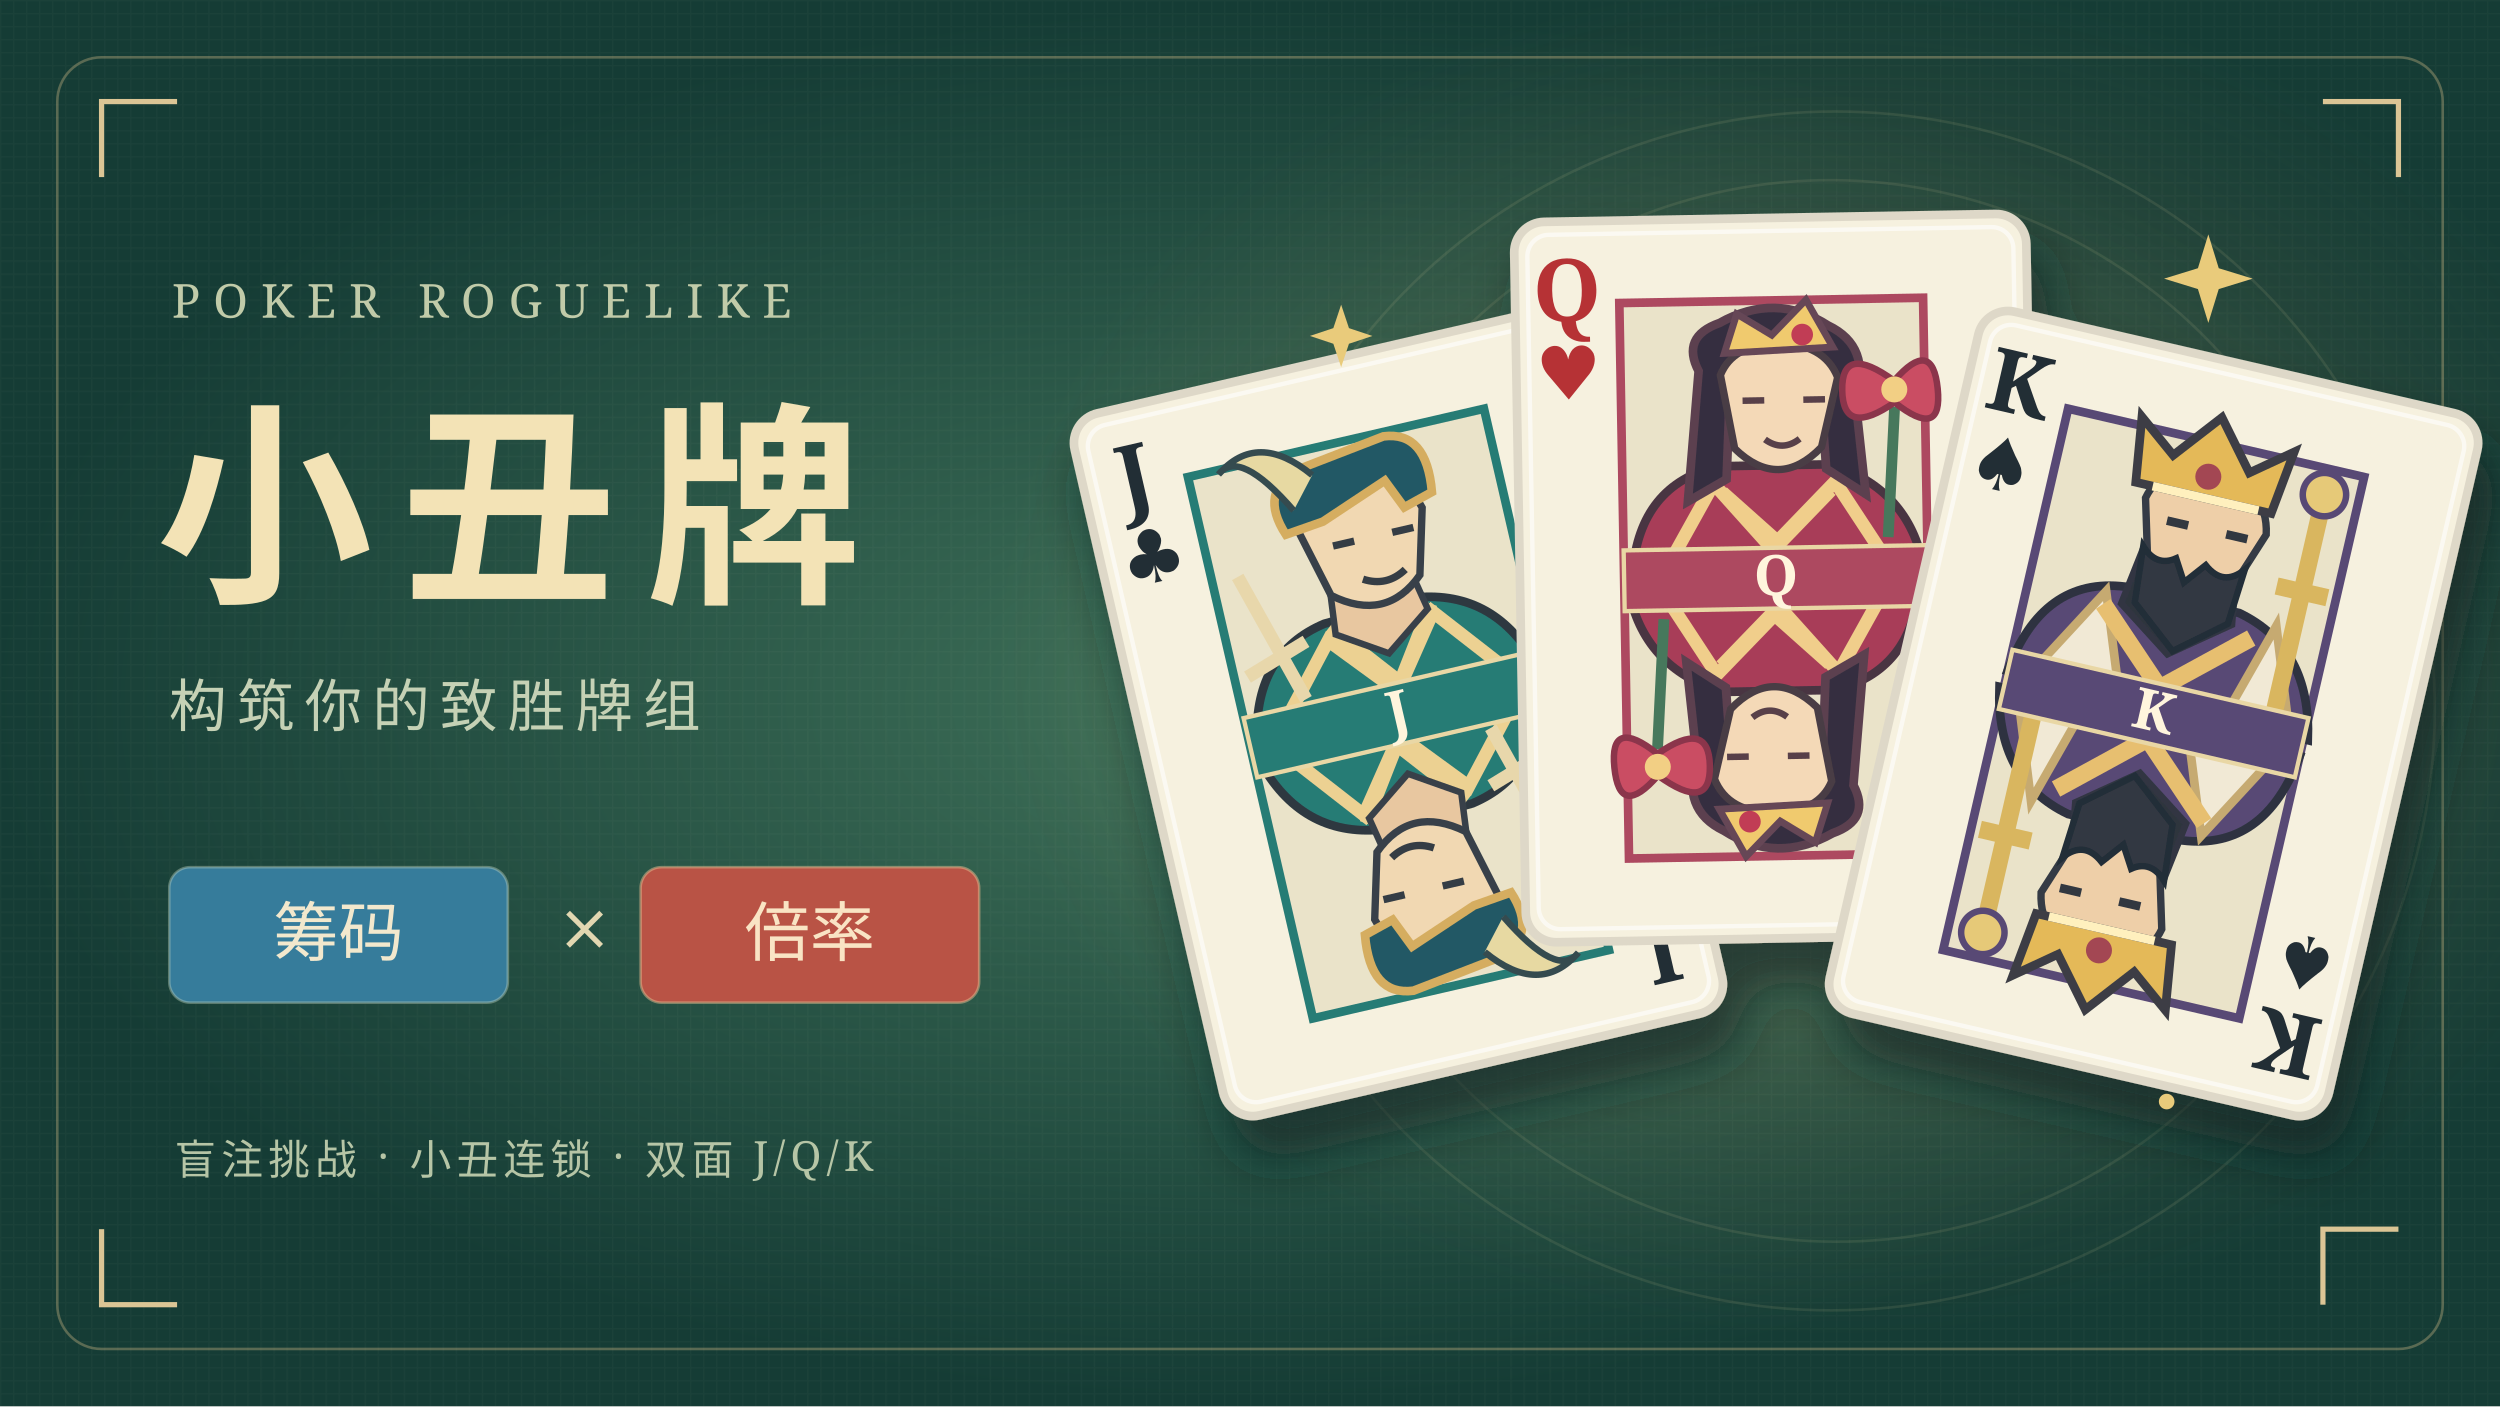
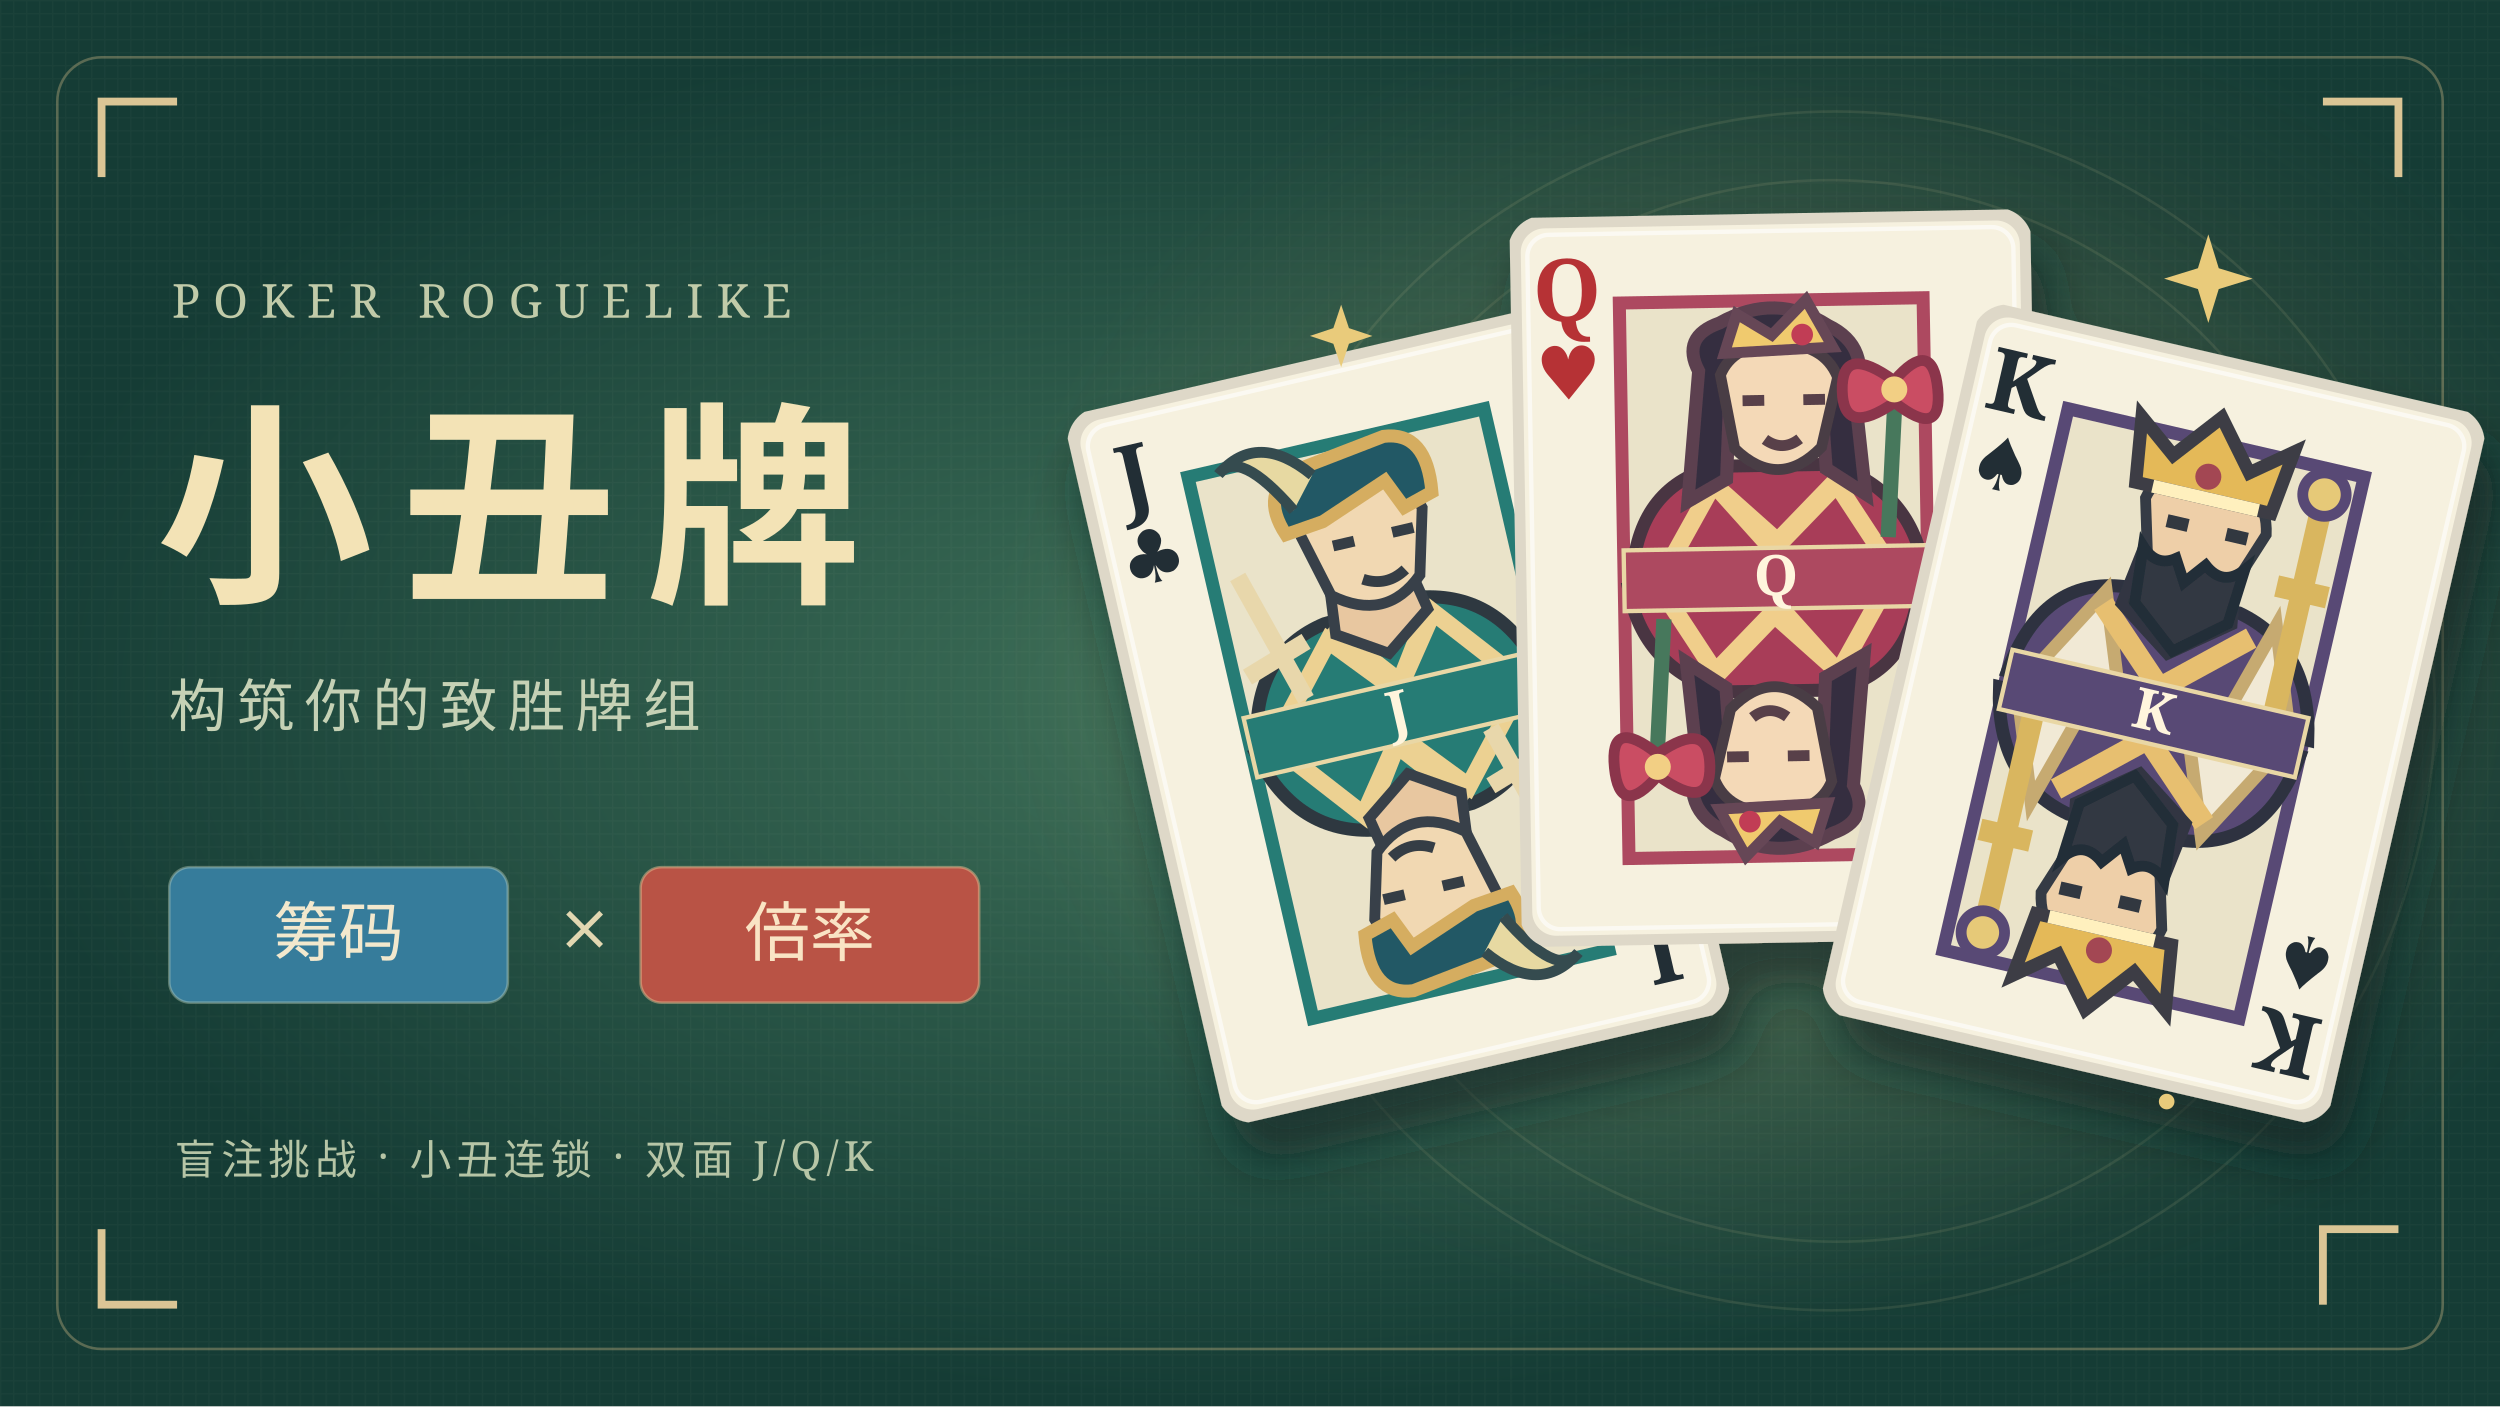
<svg xmlns="http://www.w3.org/2000/svg" width="960" height="540" viewBox="0 0 960 540" role="img" aria-labelledby="title desc">
  <defs>
    <radialGradient id="felt">
      <stop stop-color="#3f7159" />
      <stop offset="1" stop-color="#153c35" />
    </radialGradient>
    <radialGradient id="glow">
      <stop stop-color="#e8bc77" stop-opacity=".25" />
      <stop offset="1" stop-color="#e8bc77" stop-opacity="0" />
    </radialGradient>
    <filter id="shadow" x="-40%" y="-40%" width="190%" height="200%">
      <feDropShadow dx="6" dy="15" stdDeviation="10" flood-color="#092824" flood-opacity=".65" />
    </filter>
    <pattern id="grain" width="5" height="5" patternUnits="userSpaceOnUse">
      <path d="M0 0H5M0 0V5" stroke="#e2dec0" stroke-opacity=".035" />
    </pattern>
    <symbol id="court-jack" viewBox="0 0 120 168">
-       <rect x="1" y="1" width="118" height="166" rx="7" fill="#f6f1df" stroke="#ded8c8" stroke-width="2" />
+       <rect x="1" y="1" width="118" height="166" rx="7" fill="#f6f1df" stroke="#ded8c8" stroke-width="3" />
      <rect x="4" y="4" width="112" height="160" rx="5" fill="none" stroke="#fff" stroke-opacity=".6" />
-       <rect x="25" y="20" width="70" height="128" fill="#eae3c9" stroke="#287b75" stroke-width="2" />
+       <rect x="25" y="20" width="70" height="128" fill="#eae3c9" stroke="#287b75" stroke-width="3" />
      <g>
-         <path d="M27 82Q31 63 48 60L71 59Q89 62 94 82Z" fill="#287b75" stroke="#2d3941" stroke-width="2" />
-         <path d="M35 79L48 64 61 79 73 63 86 79M49 61L62 77 73 61" fill="none" stroke="#ecd192" stroke-width="3" />
-         <path d="M51 53L50 63 61 70 72 62 70 52Z" fill="#e8c7a0" stroke="#37414a" stroke-width="1.5" />
-         <path d="M47 38Q49 28 61 28Q73 28 76 39L72 54Q62 63 51 54Z" fill="#f1d8b2" stroke="#37414a" stroke-width="1.7" />
-         <path d="M44 38Q40 27 50 24L71 21Q81 22 79 36L72 38 69 31 53 37Z" fill="#235965" stroke="#d5ad60" stroke-width="2" />
-         <path d="M53 26Q43 13 32 21Q38 16 47 33" fill="#e7d9a2" stroke="#344b50" stroke-width="1.5" />
-         <path d="M54 43h5m9 0h5M59 52q5 3 10 0" fill="none" stroke="#353d44" stroke-width="1.7" />
-         <path d="M31 45L40 76M28 68l15-5" fill="none" stroke="#e8d7ab" stroke-width="3" />
+         <path d="M27 82Q31 63 48 60L71 59Q89 62 94 82Z" fill="#287b75" stroke="#2d3941" stroke-width="3" />
+         <path d="M35 79L48 64 61 79 73 63 86 79M49 61L62 77 73 61" fill="none" stroke="#ecd192" stroke-width="4" />
+         <path d="M51 53L50 63 61 70 72 62 70 52Z" fill="#e8c7a0" stroke="#37414a" stroke-width="2.5" />
+         <path d="M47 38Q49 28 61 28Q73 28 76 39L72 54Q62 63 51 54Z" fill="#f1d8b2" stroke="#37414a" stroke-width="2.5" />
+         <path d="M44 38Q40 27 50 24L71 21Q81 22 79 36L72 38 69 31 53 37Z" fill="#235965" stroke="#d5ad60" stroke-width="3" />
+         <path d="M53 26Q43 13 32 21Q38 16 47 33" fill="#e7d9a2" stroke="#344b50" stroke-width="2.5" />
+         <path d="M54 43h5m9 0h5M59 52q5 3 10 0" fill="none" stroke="#353d44" stroke-width="2.5" />
+         <path d="M31 45L40 76M28 68l15-5" fill="none" stroke="#e8d7ab" stroke-width="4" />
      </g>
      <g transform="rotate(180 60 84)">
-         <path d="M27 82Q31 63 48 60L71 59Q89 62 94 82Z" fill="#287b75" stroke="#2d3941" stroke-width="2" />
-         <path d="M35 79L48 64 61 79 73 63 86 79M49 61L62 77 73 61" fill="none" stroke="#ecd192" stroke-width="3" />
-         <path d="M51 53L50 63 61 70 72 62 70 52Z" fill="#e8c7a0" stroke="#37414a" stroke-width="1.5" />
-         <path d="M47 38Q49 28 61 28Q73 28 76 39L72 54Q62 63 51 54Z" fill="#f1d8b2" stroke="#37414a" stroke-width="1.7" />
-         <path d="M44 38Q40 27 50 24L71 21Q81 22 79 36L72 38 69 31 53 37Z" fill="#235965" stroke="#d5ad60" stroke-width="2" />
-         <path d="M53 26Q43 13 32 21Q38 16 47 33" fill="#e7d9a2" stroke="#344b50" stroke-width="1.5" />
-         <path d="M54 43h5m9 0h5M59 52q5 3 10 0" fill="none" stroke="#353d44" stroke-width="1.7" />
-         <path d="M31 45L40 76M28 68l15-5" fill="none" stroke="#e8d7ab" stroke-width="3" />
+         <path d="M27 82Q31 63 48 60L71 59Q89 62 94 82Z" fill="#287b75" stroke="#2d3941" stroke-width="3" />
+         <path d="M35 79L48 64 61 79 73 63 86 79M49 61L62 77 73 61" fill="none" stroke="#ecd192" stroke-width="4" />
+         <path d="M51 53L50 63 61 70 72 62 70 52Z" fill="#e8c7a0" stroke="#37414a" stroke-width="2.5" />
+         <path d="M47 38Q49 28 61 28Q73 28 76 39L72 54Q62 63 51 54Z" fill="#f1d8b2" stroke="#37414a" stroke-width="2.5" />
+         <path d="M44 38Q40 27 50 24L71 21Q81 22 79 36L72 38 69 31 53 37Z" fill="#235965" stroke="#d5ad60" stroke-width="3" />
+         <path d="M53 26Q43 13 32 21Q38 16 47 33" fill="#e7d9a2" stroke="#344b50" stroke-width="2.5" />
+         <path d="M54 43h5m9 0h5M59 52q5 3 10 0" fill="none" stroke="#353d44" stroke-width="2.5" />
+         <path d="M31 45L40 76M28 68l15-5" fill="none" stroke="#e8d7ab" stroke-width="4" />
      </g>
      <rect x="25" y="77" width="70" height="14" fill="#287b75" stroke="#e9d7a5" />
      <text x="60" y="88" text-anchor="middle" fill="#fff5dd" font-family="Georgia,serif" font-size="13" font-weight="bold">J</text>
      <g fill="#232d35" font-family="Georgia,serif" text-anchor="middle">
        <text x="13" y="24" font-size="20" font-weight="bold">J</text>
        <text x="13" y="42" font-size="17">♣</text>
      </g>
      <g transform="rotate(180 60 84)" fill="#232d35" font-family="Georgia,serif" text-anchor="middle">
        <text x="13" y="24" font-size="20" font-weight="bold">J</text>
        <text x="13" y="42" font-size="17">♣</text>
      </g>
    </symbol>
    <symbol id="court-queen" viewBox="0 0 120 168">
-       <rect x="1" y="1" width="118" height="166" rx="7" fill="#f6f1df" stroke="#ded8c8" stroke-width="2" />
+       <rect x="1" y="1" width="118" height="166" rx="7" fill="#f6f1df" stroke="#ded8c8" stroke-width="3" />
      <rect x="4" y="4" width="112" height="160" rx="5" fill="none" stroke="#fff" stroke-opacity=".6" />
-       <rect x="25" y="20" width="70" height="128" fill="#eae3c9" stroke="#ad4960" stroke-width="2" />
+       <rect x="25" y="20" width="70" height="128" fill="#eae3c9" stroke="#ad4960" stroke-width="3" />
      <g>
-         <path d="M27 82Q29 62 47 58L73 58Q91 64 94 82Z" fill="#a83e58" stroke="#4a3443" stroke-width="2" />
-         <path d="M35 81L46 62 59 77 74 62 86 81M48 64L61 76 73 64" fill="none" stroke="#f0ce8b" stroke-width="3" />
-         <path d="M43 36Q39 28 48 25Q61 18 73 26Q83 31 79 43L81 65 72 59 71 41 50 43 49 61 40 66Z" fill="#352e3f" stroke="#5b4050" stroke-width="2" />
-         <path d="M48 37Q51 30 61 30Q72 30 75 38L71 54Q61 64 51 54Z" fill="#f4d9b7" stroke="#4a3d44" stroke-width="1.7" />
-         <path d="M49 32L52 23 60 28 68 20 74 31Z" fill="#f0ca6e" stroke="#664657" stroke-width="1.6" />
+         <path d="M27 82Q29 62 47 58L73 58Q91 64 94 82Z" fill="#a83e58" stroke="#4a3443" stroke-width="3" />
+         <path d="M35 81L46 62 59 77 74 62 86 81M48 64L61 76 73 64" fill="none" stroke="#f0ce8b" stroke-width="4" />
+         <path d="M43 36Q39 28 48 25Q61 18 73 26Q83 31 79 43L81 65 72 59 71 41 50 43 49 61 40 66Z" fill="#352e3f" stroke="#5b4050" stroke-width="3" />
+         <path d="M48 37Q51 30 61 30Q72 30 75 38L71 54Q61 64 51 54Z" fill="#f4d9b7" stroke="#4a3d44" stroke-width="2.5" />
+         <path d="M49 32L52 23 60 28 68 20 74 31Z" fill="#f0ca6e" stroke="#664657" stroke-width="2.5" />
        <circle cx="67" cy="28" r="2.5" fill="#c13d55" />
-         <path d="M53 43h5m9 0h5M58 52q4 3 8 0" fill="none" stroke="#584149" stroke-width="1.5" />
-         <path d="M86 75L88 45" stroke="#47785c" stroke-width="2.5" />
-         <path d="M88 39q-12-9-12 2t12 3q11 9 10-3t-10-2Z" fill="#ca4d63" stroke="#8b344b" stroke-width="1.5" />
+         <path d="M53 43h5m9 0h5M58 52q4 3 8 0" fill="none" stroke="#584149" stroke-width="2.5" />
+         <path d="M86 75L88 45" stroke="#47785c" stroke-width="3.5" />
+         <path d="M88 39q-12-9-12 2t12 3q11 9 10-3t-10-2Z" fill="#ca4d63" stroke="#8b344b" stroke-width="2.5" />
        <circle cx="88" cy="41" r="3" fill="#f2cf84" />
      </g>
      <g transform="rotate(180 60 84)">
-         <path d="M27 82Q29 62 47 58L73 58Q91 64 94 82Z" fill="#a83e58" stroke="#4a3443" stroke-width="2" />
-         <path d="M35 81L46 62 59 77 74 62 86 81M48 64L61 76 73 64" fill="none" stroke="#f0ce8b" stroke-width="3" />
-         <path d="M43 36Q39 28 48 25Q61 18 73 26Q83 31 79 43L81 65 72 59 71 41 50 43 49 61 40 66Z" fill="#352e3f" stroke="#5b4050" stroke-width="2" />
-         <path d="M48 37Q51 30 61 30Q72 30 75 38L71 54Q61 64 51 54Z" fill="#f4d9b7" stroke="#4a3d44" stroke-width="1.7" />
-         <path d="M49 32L52 23 60 28 68 20 74 31Z" fill="#f0ca6e" stroke="#664657" stroke-width="1.6" />
+         <path d="M27 82Q29 62 47 58L73 58Q91 64 94 82Z" fill="#a83e58" stroke="#4a3443" stroke-width="3" />
+         <path d="M35 81L46 62 59 77 74 62 86 81M48 64L61 76 73 64" fill="none" stroke="#f0ce8b" stroke-width="4" />
+         <path d="M43 36Q39 28 48 25Q61 18 73 26Q83 31 79 43L81 65 72 59 71 41 50 43 49 61 40 66Z" fill="#352e3f" stroke="#5b4050" stroke-width="3" />
+         <path d="M48 37Q51 30 61 30Q72 30 75 38L71 54Q61 64 51 54Z" fill="#f4d9b7" stroke="#4a3d44" stroke-width="2.5" />
+         <path d="M49 32L52 23 60 28 68 20 74 31Z" fill="#f0ca6e" stroke="#664657" stroke-width="2.5" />
        <circle cx="67" cy="28" r="2.5" fill="#c13d55" />
-         <path d="M53 43h5m9 0h5M58 52q4 3 8 0" fill="none" stroke="#584149" stroke-width="1.5" />
-         <path d="M86 75L88 45" stroke="#47785c" stroke-width="2.5" />
-         <path d="M88 39q-12-9-12 2t12 3q11 9 10-3t-10-2Z" fill="#ca4d63" stroke="#8b344b" stroke-width="1.5" />
+         <path d="M53 43h5m9 0h5M58 52q4 3 8 0" fill="none" stroke="#584149" stroke-width="2.5" />
+         <path d="M86 75L88 45" stroke="#47785c" stroke-width="3.5" />
+         <path d="M88 39q-12-9-12 2t12 3q11 9 10-3t-10-2Z" fill="#ca4d63" stroke="#8b344b" stroke-width="2.5" />
        <circle cx="88" cy="41" r="3" fill="#f2cf84" />
      </g>
      <rect x="25" y="77" width="70" height="14" fill="#ad4960" stroke="#e9d7a5" />
      <text x="60" y="88" text-anchor="middle" fill="#fff5dd" font-family="Georgia,serif" font-size="13" font-weight="bold">Q</text>
      <g fill="#b63235" font-family="Georgia,serif" text-anchor="middle">
        <text x="13" y="24" font-size="20" font-weight="bold">Q</text>
        <text x="13" y="42" font-size="17">♥</text>
      </g>
      <g transform="rotate(180 60 84)" fill="#b63235" font-family="Georgia,serif" text-anchor="middle">
        <text x="13" y="24" font-size="20" font-weight="bold">Q</text>
        <text x="13" y="42" font-size="17">♥</text>
      </g>
    </symbol>
    <symbol id="court-king" viewBox="0 0 120 168">
-       <rect x="1" y="1" width="118" height="166" rx="7" fill="#f6f1df" stroke="#ded8c8" stroke-width="2" />
+       <rect x="1" y="1" width="118" height="166" rx="7" fill="#f6f1df" stroke="#ded8c8" stroke-width="3" />
      <rect x="4" y="4" width="112" height="160" rx="5" fill="none" stroke="#fff" stroke-opacity=".6" />
-       <rect x="25" y="20" width="70" height="128" fill="#eae3c9" stroke="#594975" stroke-width="2" />
+       <rect x="25" y="20" width="70" height="128" fill="#eae3c9" stroke="#594975" stroke-width="3" />
      <g>
-         <path d="M25 82Q28 59 47 57L74 57Q92 61 96 82Z" fill="#594975" stroke="#2d3341" stroke-width="2" />
-         <path d="M31 80L43 59 50 78M77 78L83 58 91 80" fill="#f1e9d5" stroke="#c6aa71" stroke-width="2" />
-         <path d="M43 62L60 78 78 62M35 81H87" fill="none" stroke="#e7bf70" stroke-width="4" />
-         <path d="M49 48L47 61 60 70 73 60 71 47Z" fill="#2f343e" stroke="#303642" stroke-width="1.5" />
-         <path d="M47 36Q49 27 61 27Q74 27 76 38L71 52Q62 58 51 51Z" fill="#eecfa8" stroke="#343b44" stroke-width="1.7" />
-         <path d="M49 47Q53 51 57 48L60 53 64 48Q69 52 73 47L72 60 61 69 50 60Z" fill="#333842" stroke="#222d38" stroke-width="1.5" />
-         <path d="M53 40h5m9 0h5" stroke="#303741" stroke-width="2" />
-         <path d="M44 33L42 18 51 25 60 14 69 25 78 18 76 33Z" fill="#e4b958" stroke="#3c3e45" stroke-width="2" />
-         <path d="M48 33H73" stroke="#fff0be" stroke-width="2" />
+         <path d="M25 82Q28 59 47 57L74 57Q92 61 96 82Z" fill="#594975" stroke="#2d3341" stroke-width="3" />
+         <path d="M31 80L43 59 50 78M77 78L83 58 91 80" fill="#f1e9d5" stroke="#c6aa71" stroke-width="3" />
+         <path d="M43 62L60 78 78 62M35 81H87" fill="none" stroke="#e7bf70" stroke-width="5" />
+         <path d="M49 48L47 61 60 70 73 60 71 47Z" fill="#2f343e" stroke="#303642" stroke-width="2.5" />
+         <path d="M47 36Q49 27 61 27Q74 27 76 38L71 52Q62 58 51 51Z" fill="#eecfa8" stroke="#343b44" stroke-width="2.5" />
+         <path d="M49 47Q53 51 57 48L60 53 64 48Q69 52 73 47L72 60 61 69 50 60Z" fill="#333842" stroke="#222d38" stroke-width="2.5" />
+         <path d="M53 40h5m9 0h5" stroke="#303741" stroke-width="3" />
+         <path d="M44 33L42 18 51 25 60 14 69 25 78 18 76 33Z" fill="#e4b958" stroke="#3c3e45" stroke-width="3" />
+         <path d="M48 33H73" stroke="#fff0be" stroke-width="3" />
        <circle cx="60" cy="28" r="3" fill="#a34752" />
-         <path d="M87 77V29M81 49h12" stroke="#d9b65f" stroke-width="4" />
-         <circle cx="87" cy="26" r="5" fill="#e6c978" stroke="#594975" stroke-width="1.5" />
+         <path d="M87 77V29M81 49h12" stroke="#d9b65f" stroke-width="5" />
+         <circle cx="87" cy="26" r="5" fill="#e6c978" stroke="#594975" stroke-width="2.5" />
      </g>
      <g transform="rotate(180 60 84)">
-         <path d="M25 82Q28 59 47 57L74 57Q92 61 96 82Z" fill="#594975" stroke="#2d3341" stroke-width="2" />
-         <path d="M31 80L43 59 50 78M77 78L83 58 91 80" fill="#f1e9d5" stroke="#c6aa71" stroke-width="2" />
-         <path d="M43 62L60 78 78 62M35 81H87" fill="none" stroke="#e7bf70" stroke-width="4" />
-         <path d="M49 48L47 61 60 70 73 60 71 47Z" fill="#2f343e" stroke="#303642" stroke-width="1.5" />
-         <path d="M47 36Q49 27 61 27Q74 27 76 38L71 52Q62 58 51 51Z" fill="#eecfa8" stroke="#343b44" stroke-width="1.7" />
-         <path d="M49 47Q53 51 57 48L60 53 64 48Q69 52 73 47L72 60 61 69 50 60Z" fill="#333842" stroke="#222d38" stroke-width="1.5" />
-         <path d="M53 40h5m9 0h5" stroke="#303741" stroke-width="2" />
-         <path d="M44 33L42 18 51 25 60 14 69 25 78 18 76 33Z" fill="#e4b958" stroke="#3c3e45" stroke-width="2" />
-         <path d="M48 33H73" stroke="#fff0be" stroke-width="2" />
+         <path d="M25 82Q28 59 47 57L74 57Q92 61 96 82Z" fill="#594975" stroke="#2d3341" stroke-width="3" />
+         <path d="M31 80L43 59 50 78M77 78L83 58 91 80" fill="#f1e9d5" stroke="#c6aa71" stroke-width="3" />
+         <path d="M43 62L60 78 78 62M35 81H87" fill="none" stroke="#e7bf70" stroke-width="5" />
+         <path d="M49 48L47 61 60 70 73 60 71 47Z" fill="#2f343e" stroke="#303642" stroke-width="2.5" />
+         <path d="M47 36Q49 27 61 27Q74 27 76 38L71 52Q62 58 51 51Z" fill="#eecfa8" stroke="#343b44" stroke-width="2.5" />
+         <path d="M49 47Q53 51 57 48L60 53 64 48Q69 52 73 47L72 60 61 69 50 60Z" fill="#333842" stroke="#222d38" stroke-width="2.5" />
+         <path d="M53 40h5m9 0h5" stroke="#303741" stroke-width="3" />
+         <path d="M44 33L42 18 51 25 60 14 69 25 78 18 76 33Z" fill="#e4b958" stroke="#3c3e45" stroke-width="3" />
+         <path d="M48 33H73" stroke="#fff0be" stroke-width="3" />
        <circle cx="60" cy="28" r="3" fill="#a34752" />
-         <path d="M87 77V29M81 49h12" stroke="#d9b65f" stroke-width="4" />
-         <circle cx="87" cy="26" r="5" fill="#e6c978" stroke="#594975" stroke-width="1.5" />
+         <path d="M87 77V29M81 49h12" stroke="#d9b65f" stroke-width="5" />
+         <circle cx="87" cy="26" r="5" fill="#e6c978" stroke="#594975" stroke-width="2.5" />
      </g>
      <rect x="25" y="77" width="70" height="14" fill="#594975" stroke="#e9d7a5" />
      <text x="60" y="88" text-anchor="middle" fill="#fff5dd" font-family="Georgia,serif" font-size="13" font-weight="bold">K</text>
      <g fill="#232d35" font-family="Georgia,serif" text-anchor="middle">
        <text x="13" y="24" font-size="20" font-weight="bold">K</text>
        <text x="13" y="42" font-size="17">♠</text>
      </g>
      <g transform="rotate(180 60 84)" fill="#232d35" font-family="Georgia,serif" text-anchor="middle">
        <text x="13" y="24" font-size="20" font-weight="bold">K</text>
        <text x="13" y="42" font-size="17">♠</text>
      </g>
    </symbol>
  </defs>
  <rect width="960" height="540" fill="url(#felt)" />
  <rect width="960" height="540" fill="url(#grain)" />
  <ellipse cx="704" cy="252" rx="320" ry="260" fill="url(#glow)" />
  <rect x="22" y="22" width="916" height="496" rx="17" fill="none" stroke="#d9c08a" stroke-opacity=".35" />
-   <path d="M39 68V39H68M892 39H921V68M39 472V501H68M892 501V472H921" fill="none" stroke="#dbc595" stroke-width="2" />
+   <path d="M39 68V39H68M892 39H921V68M39 472V501H68M892 501V472H921" fill="none" stroke="#dbc595" stroke-width="3" />
  <g fill="none" stroke="#cbbf8e" stroke-opacity=".12">
    <ellipse cx="704" cy="273" rx="202" ry="204" transform="rotate(-20 704 273)" />
    <ellipse cx="704" cy="273" rx="231" ry="230" transform="rotate(-20 704 273)" />
  </g>
  <g font-family="Georgia,'PingFang SC','Microsoft YaHei',serif">
    <text x="66" y="122" font-size="18" fill="#c1cba9" letter-spacing="5">POKER ROGUELIKE</text>
    <text x="60" y="225" font-size="83" font-weight="900" fill="#f3e3b6" letter-spacing="11">小丑牌</text>
    <text x="65" y="279" font-size="22" fill="#c5d1b5" letter-spacing="4">构筑你的致胜牌组</text>
    <g transform="translate(65 333)">
      <rect width="130" height="52" rx="8" fill="#367c9b" stroke="#c2d5c0" stroke-opacity=".4" />
      <text x="65" y="34" text-anchor="middle" font-size="25" fill="#f2e8cd">筹码</text>
      <text x="150" y="36" font-size="34" fill="#e2d7b1">×</text>
      <rect x="181" width="130" height="52" rx="8" fill="#b95345" stroke="#e4bd91" stroke-opacity=".5" />
      <text x="246" y="34" text-anchor="middle" font-size="25" fill="#f9e4c4">倍率</text>
    </g>
    <text x="67" y="451" font-size="16" fill="#b6c5a6" letter-spacing="2">盲注挑战 · 小丑连锁 · 双面 J/Q/K</text>
  </g>
  <g filter="url(#shadow)">
    <svg x="437" y="134" width="200" height="280" viewBox="0 0 120 168" transform="rotate(-13 537 274)">
      <use href="#court-jack" />
    </svg>
    <svg x="582" y="82" width="200" height="280" viewBox="0 0 120 168" transform="rotate(-1 682 222)">
      <use href="#court-queen" />
    </svg>
    <svg x="727" y="134" width="200" height="280" viewBox="0 0 120 168" transform="rotate(13 827 274)">
      <use href="#court-king" />
    </svg>
  </g>
  <g fill="#e9cb7b">
    <path d="M848 90l4 13 13 4-13 4-4 13-4-13-13-4 13-4Z" />
    <path d="M515 117l3 9 9 3-9 3-3 9-3-9-9-3 9-3Z" />
    <circle cx="832" cy="423" r="3" />
  </g>
</svg>
